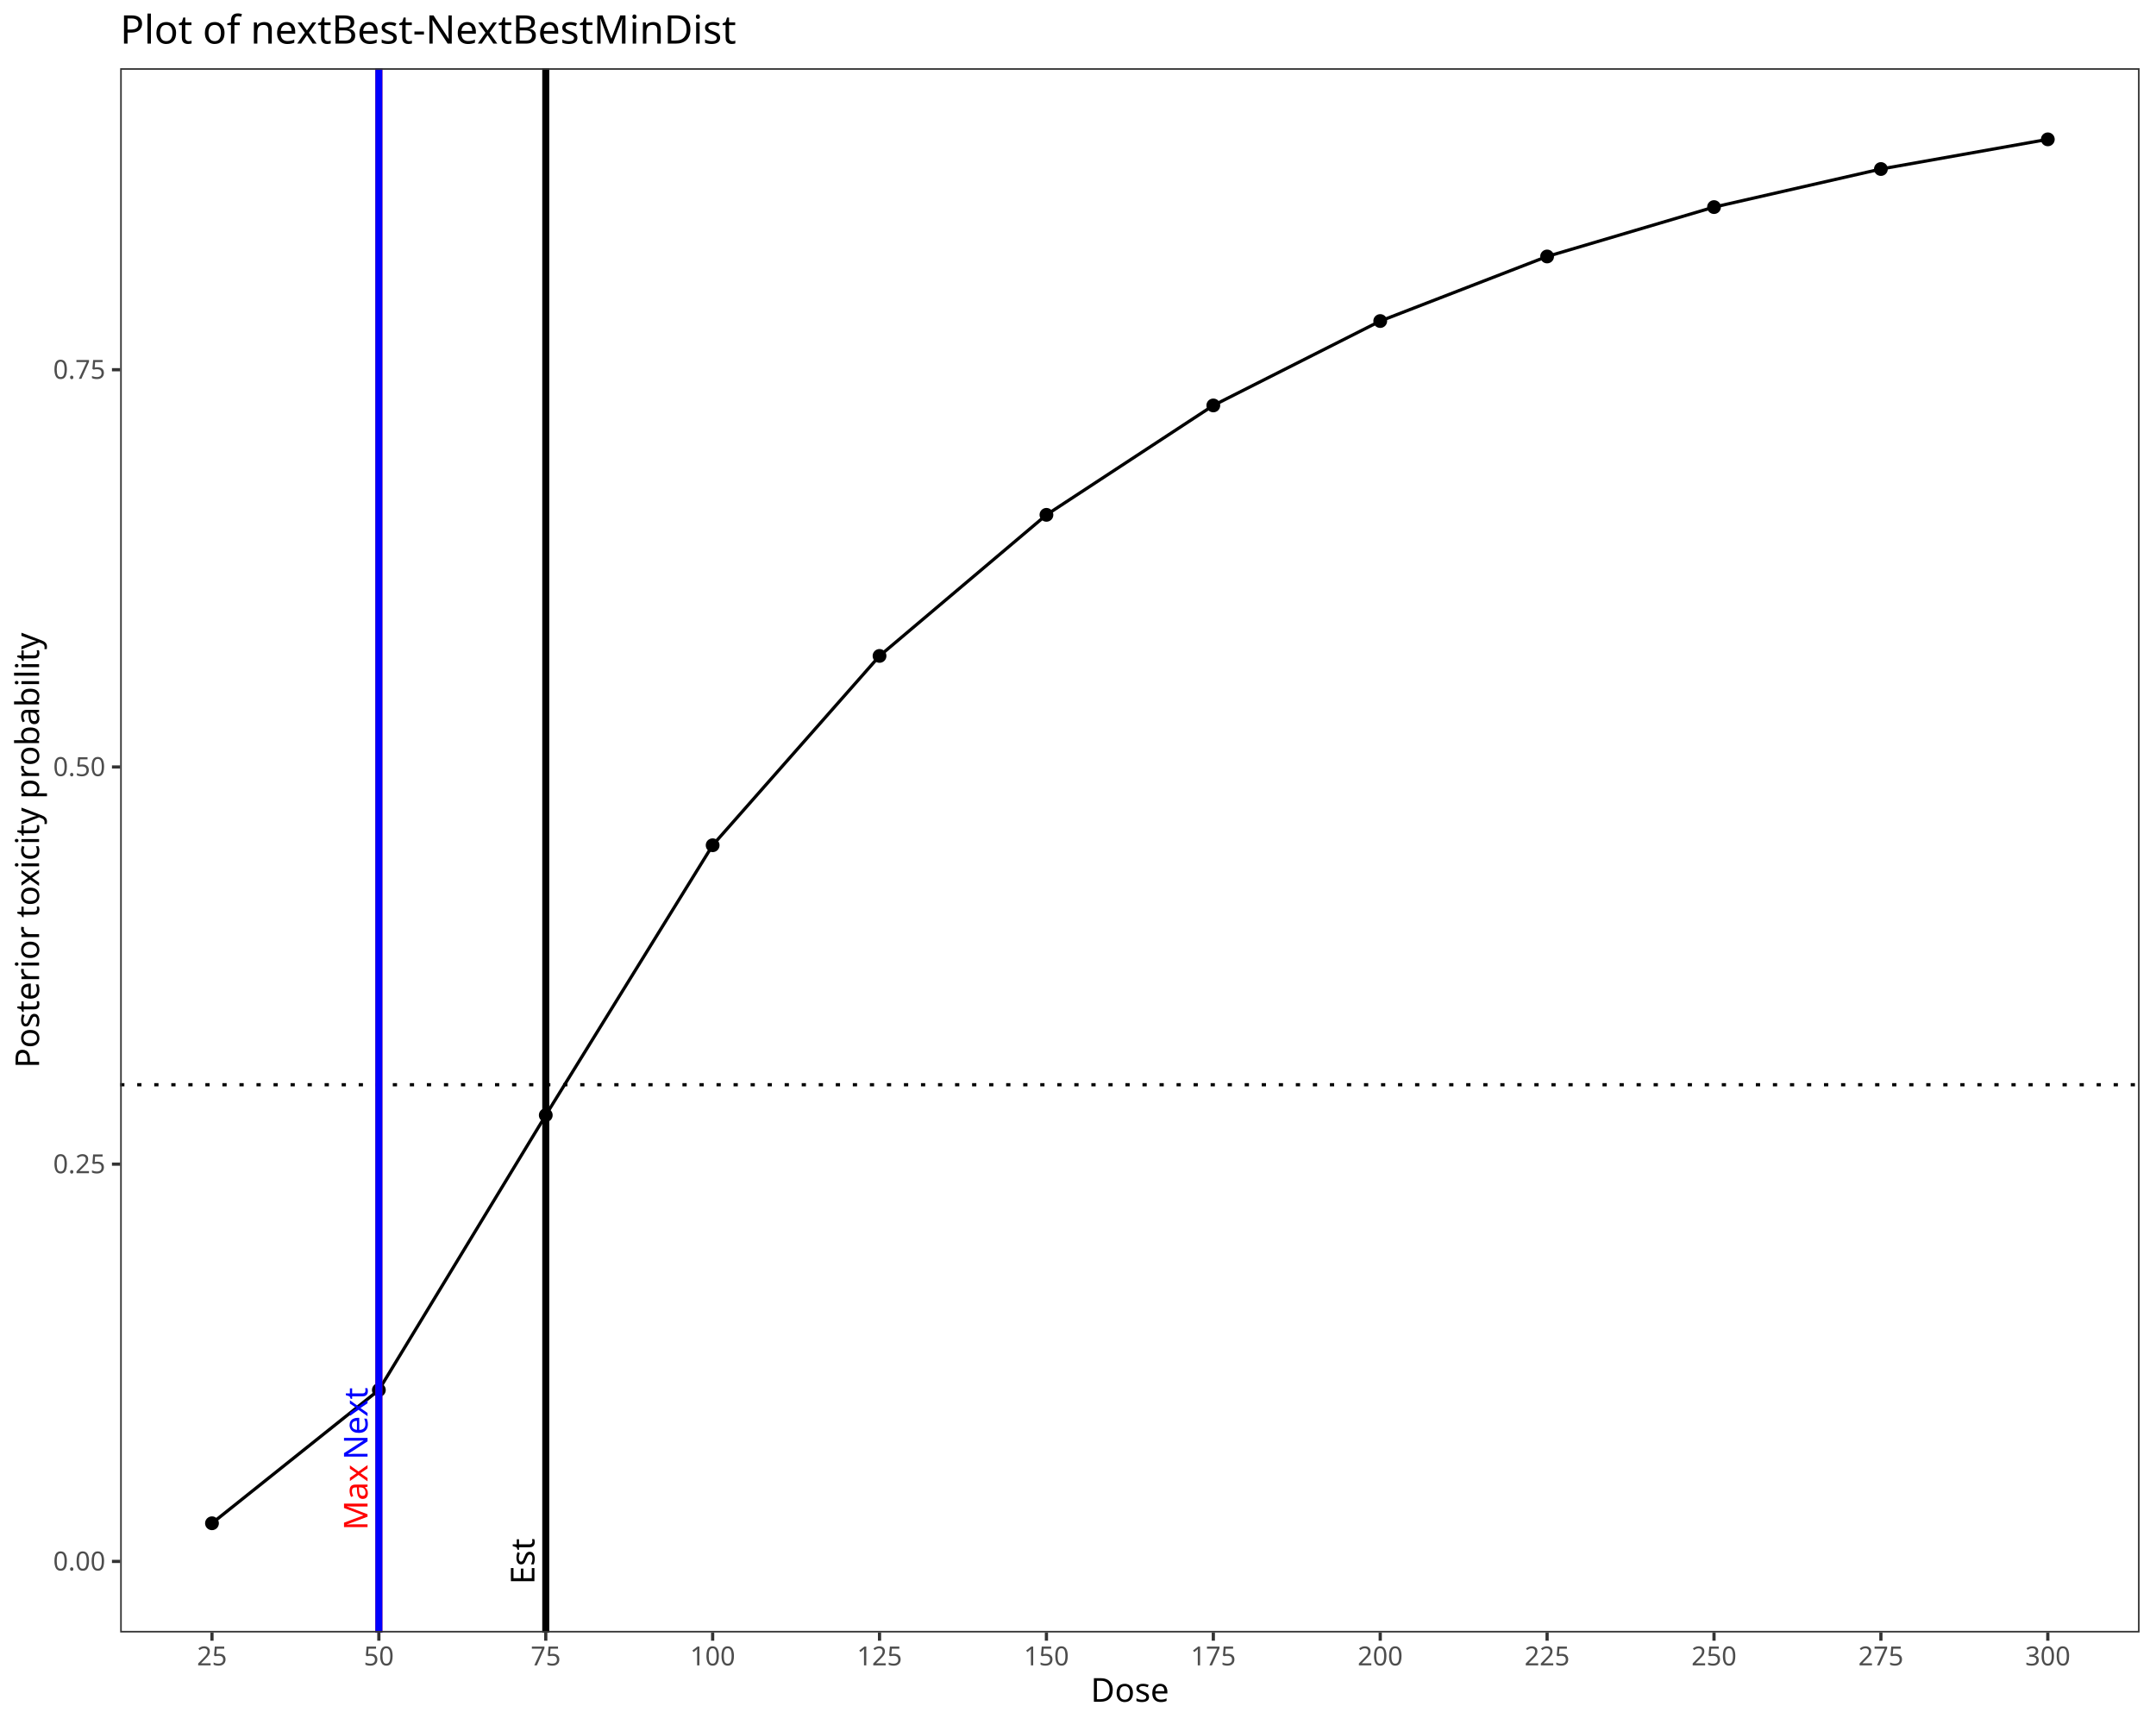
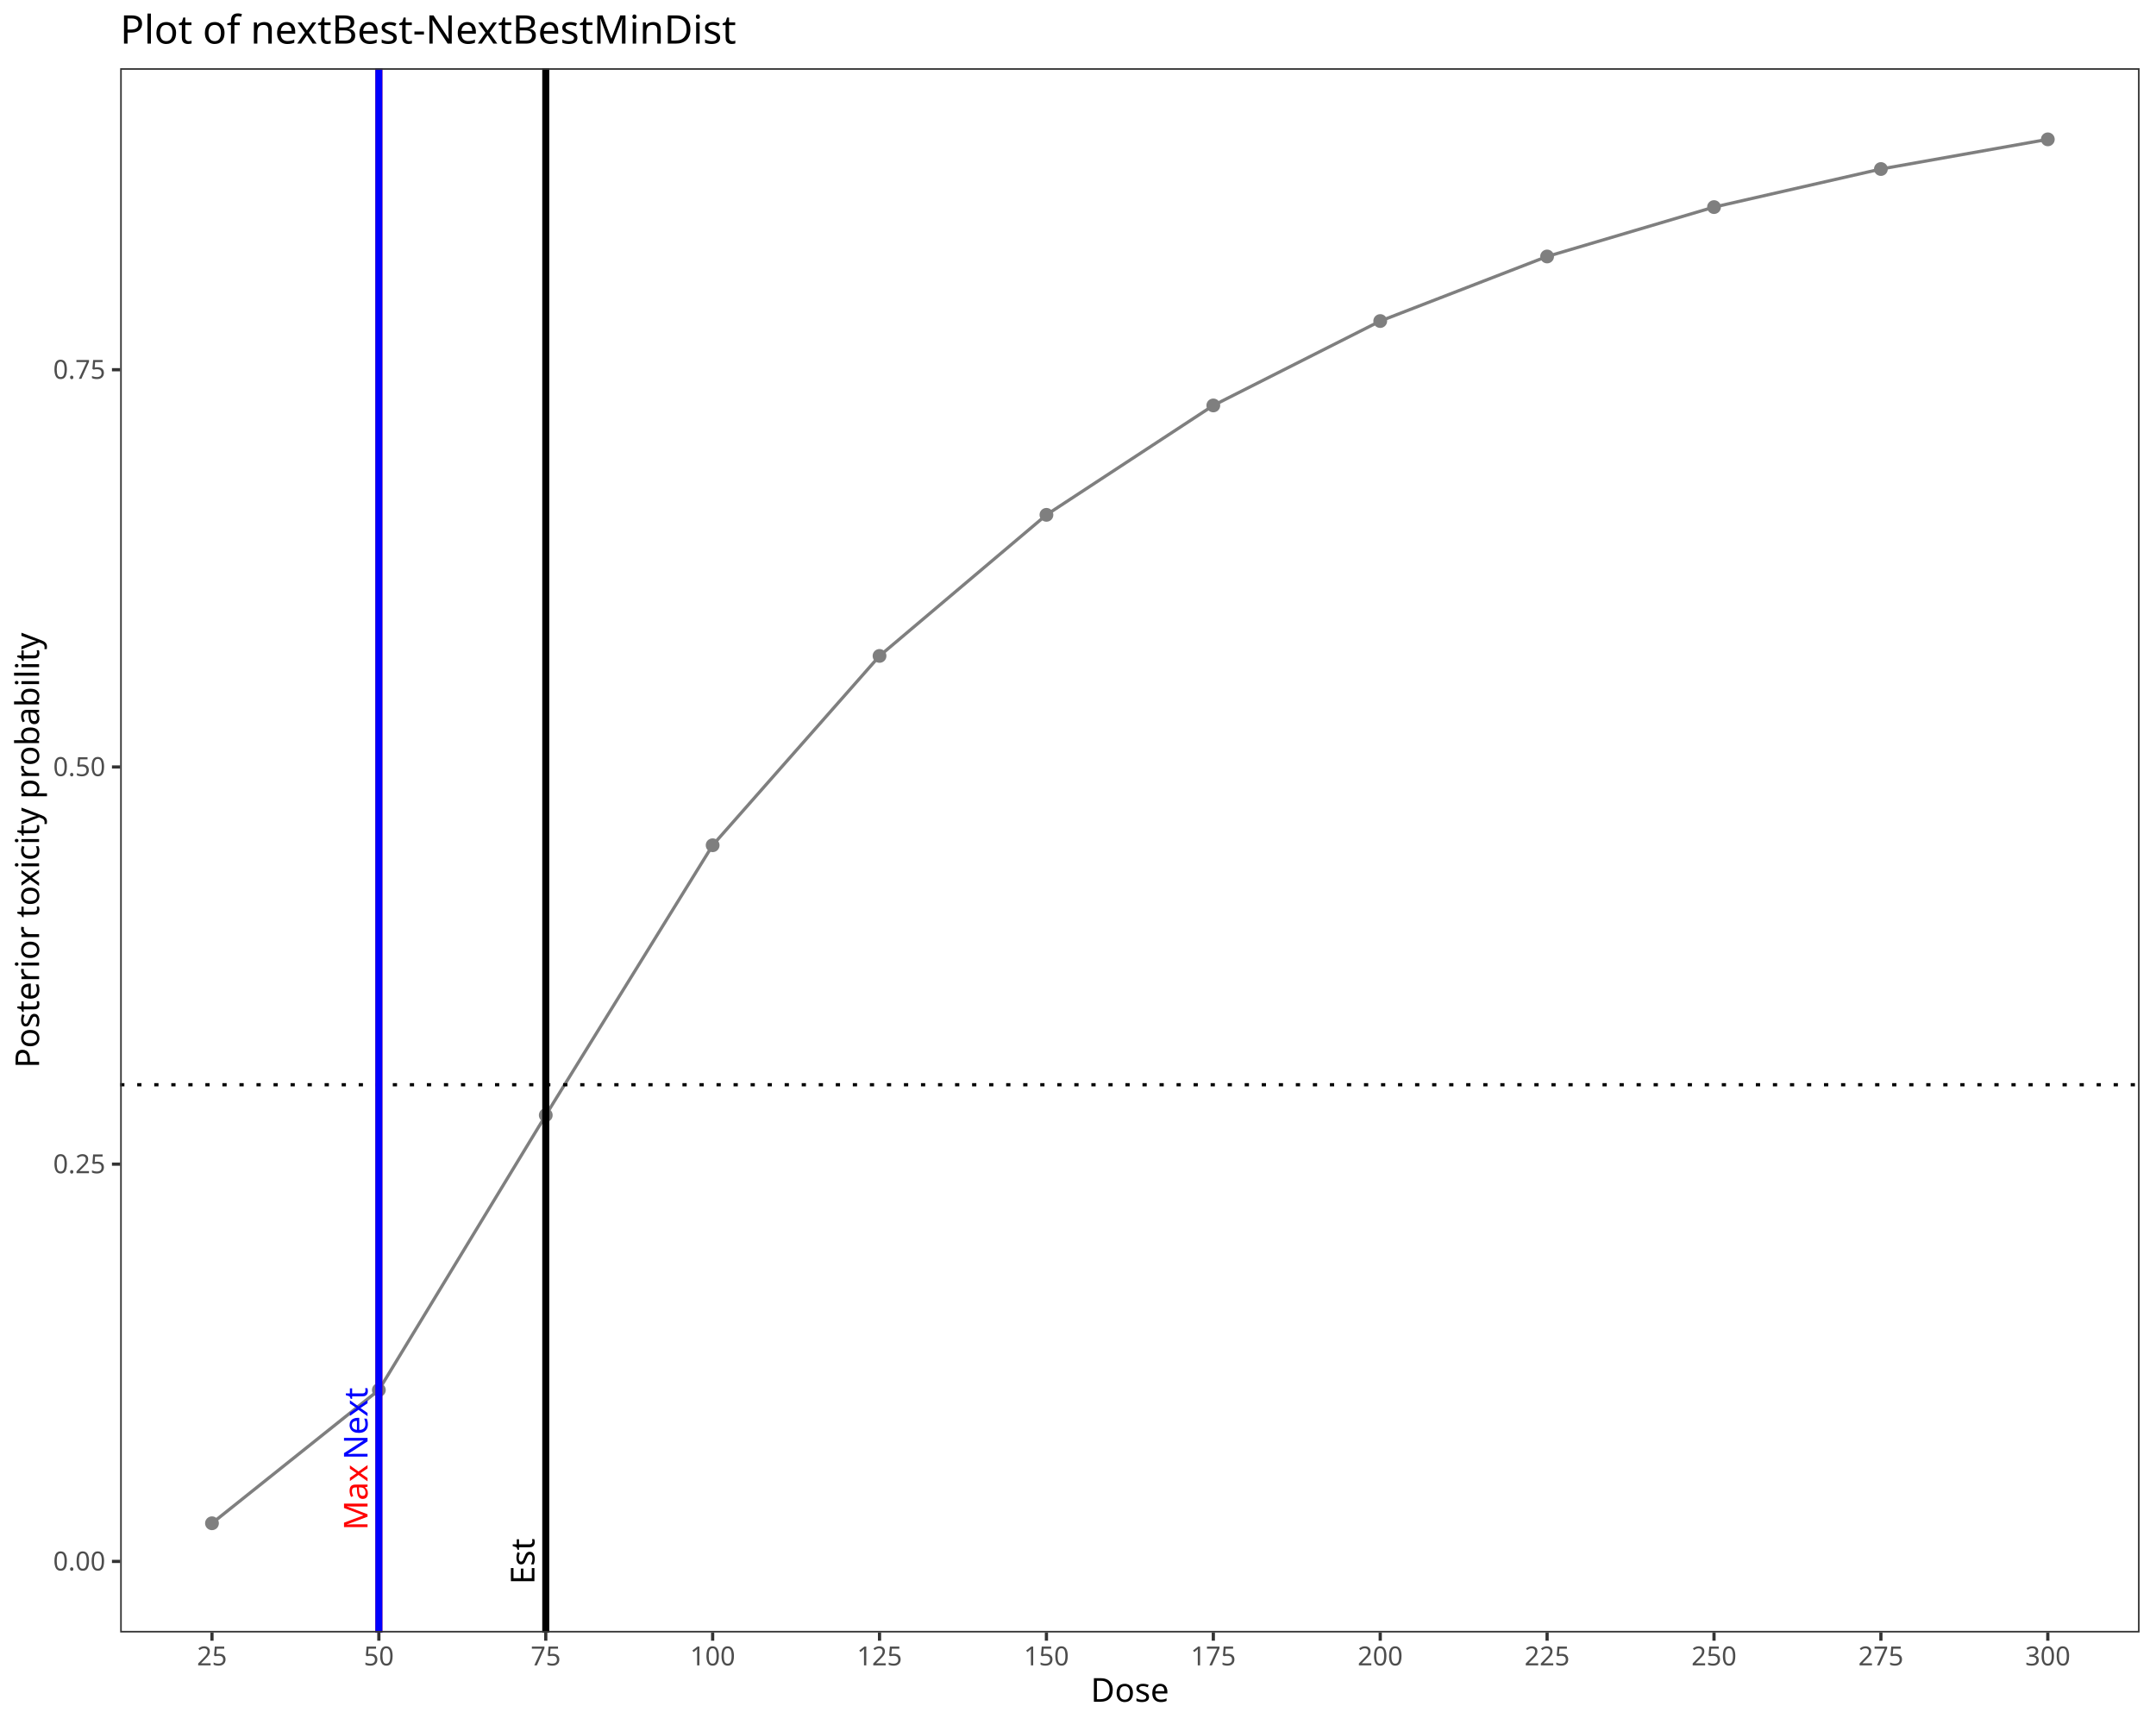
<svg xmlns="http://www.w3.org/2000/svg" class="svglite" data-engine-version="2.0" width="720.00pt" height="576.00pt" viewBox="0 0 720.00 576.00">
  <defs>
    <style type="text/css">
    .svglite line, .svglite polyline, .svglite polygon, .svglite path, .svglite rect, .svglite circle {
      fill: none;
      stroke: #000000;
      stroke-linecap: round;
      stroke-linejoin: round;
      stroke-miterlimit: 10.00;
    }
  </style>
  </defs>
  <rect width="100%" height="100%" style="stroke: none; fill: #FFFFFF;" />
  <defs>
    <clipPath id="cpMC4wMHw3MjAuMDB8MC4wMHw1NzYuMDA=">
      <rect x="0.00" y="0.00" width="720.00" height="576.00" />
    </clipPath>
  </defs>
  <g clip-path="url(#cpMC4wMHw3MjAuMDB8MC4wMHw1NzYuMDA=)">
    <rect x="0.00" y="0.00" width="720.00" height="576.00" style="stroke-width: 1.07; stroke: #FFFFFF; fill: #FFFFFF;" />
  </g>
  <defs>
    <clipPath id="cpNDAuMTN8NzE0LjUyfDIyLjc4fDU0NS4xMQ==">
      <rect x="40.13" y="22.78" width="674.39" height="522.33" />
    </clipPath>
  </defs>
  <g clip-path="url(#cpNDAuMTN8NzE0LjUyfDIyLjc4fDU0NS4xMQ==)">
    <rect x="40.13" y="22.78" width="674.39" height="522.33" style="stroke-width: 1.07; stroke: none; fill: #FFFFFF;" />
-     <polyline points="70.79,508.64 126.52,464.14 182.26,372.37 237.99,282.24 293.72,219.02 349.46,171.91 405.19,135.38 460.93,107.20 516.66,85.64 572.40,69.15 628.13,56.44 683.87,46.53 " style="stroke-width: 1.07; stroke-linecap: butt;" />
-     <circle cx="70.79" cy="508.64" r="1.95" style="stroke-width: 0.71; fill: #000000;" />
-     <circle cx="126.52" cy="464.14" r="1.95" style="stroke-width: 0.71; fill: #000000;" />
-     <circle cx="182.26" cy="372.37" r="1.95" style="stroke-width: 0.71; fill: #000000;" />
-     <circle cx="237.99" cy="282.24" r="1.95" style="stroke-width: 0.71; fill: #000000;" />
-     <circle cx="293.72" cy="219.02" r="1.95" style="stroke-width: 0.71; fill: #000000;" />
-     <circle cx="349.46" cy="171.91" r="1.95" style="stroke-width: 0.71; fill: #000000;" />
-     <circle cx="405.19" cy="135.38" r="1.95" style="stroke-width: 0.71; fill: #000000;" />
-     <circle cx="460.93" cy="107.20" r="1.95" style="stroke-width: 0.71; fill: #000000;" />
-     <circle cx="516.66" cy="85.64" r="1.95" style="stroke-width: 0.71; fill: #000000;" />
-     <circle cx="572.40" cy="69.15" r="1.95" style="stroke-width: 0.71; fill: #000000;" />
-     <circle cx="628.13" cy="56.44" r="1.95" style="stroke-width: 0.71; fill: #000000;" />
-     <circle cx="683.87" cy="46.53" r="1.95" style="stroke-width: 0.71; fill: #000000;" />
+     <polyline points="70.79,508.64 126.52,464.14 182.26,372.37 237.99,282.24 293.72,219.02 349.46,171.91 405.19,135.38 460.93,107.20 516.66,85.64 572.40,69.15 628.13,56.44 683.87,46.53 " style="stroke-width: 1.07; stroke: #7F7F7F; stroke-linecap: butt;" />
+     <circle cx="70.79" cy="508.64" r="1.95" style="stroke-width: 0.71; stroke: #7F7F7F; fill: #7F7F7F;" />
+     <circle cx="126.52" cy="464.14" r="1.95" style="stroke-width: 0.71; stroke: #7F7F7F; fill: #7F7F7F;" />
+     <circle cx="182.26" cy="372.37" r="1.95" style="stroke-width: 0.71; stroke: #7F7F7F; fill: #7F7F7F;" />
+     <circle cx="237.99" cy="282.24" r="1.95" style="stroke-width: 0.71; stroke: #7F7F7F; fill: #7F7F7F;" />
+     <circle cx="293.72" cy="219.02" r="1.95" style="stroke-width: 0.71; stroke: #7F7F7F; fill: #7F7F7F;" />
+     <circle cx="349.46" cy="171.91" r="1.95" style="stroke-width: 0.71; stroke: #7F7F7F; fill: #7F7F7F;" />
+     <circle cx="405.19" cy="135.38" r="1.95" style="stroke-width: 0.71; stroke: #7F7F7F; fill: #7F7F7F;" />
+     <circle cx="460.93" cy="107.20" r="1.95" style="stroke-width: 0.71; stroke: #7F7F7F; fill: #7F7F7F;" />
+     <circle cx="516.66" cy="85.64" r="1.95" style="stroke-width: 0.71; stroke: #7F7F7F; fill: #7F7F7F;" />
+     <circle cx="572.40" cy="69.15" r="1.95" style="stroke-width: 0.71; stroke: #7F7F7F; fill: #7F7F7F;" />
+     <circle cx="628.13" cy="56.44" r="1.95" style="stroke-width: 0.71; stroke: #7F7F7F; fill: #7F7F7F;" />
+     <circle cx="683.87" cy="46.53" r="1.95" style="stroke-width: 0.71; stroke: #7F7F7F; fill: #7F7F7F;" />
    <line x1="40.13" y1="362.21" x2="714.52" y2="362.21" style="stroke-width: 1.07; stroke-dasharray: 1.42,4.27; stroke-linecap: butt;" />
    <line x1="182.26" y1="545.11" x2="182.26" y2="22.78" style="stroke-width: 2.35; stroke-linecap: butt;" />
    <text transform="translate(178.47,521.37) rotate(-90)" text-anchor="middle" style="font-size: 11.00px; font-family: sans;" textLength="15.90px" lengthAdjust="spacingAndGlyphs">Est</text>
    <line x1="126.52" y1="545.11" x2="126.52" y2="22.78" style="stroke-width: 2.35; stroke: #FF0000; stroke-linecap: butt;" />
    <text transform="translate(122.74,510.98) rotate(-90)" style="font-size: 11.00px; fill: #FF0000; font-family: sans;" textLength="20.79px" lengthAdjust="spacingAndGlyphs">Max</text>
    <line x1="126.52" y1="545.11" x2="126.52" y2="22.78" style="stroke-width: 2.35; stroke: #0000FF; stroke-linecap: butt;" />
    <text transform="translate(122.74,487.43) rotate(-90)" style="font-size: 11.00px; fill: #0000FF; font-family: sans;" textLength="22.62px" lengthAdjust="spacingAndGlyphs">Next</text>
    <rect x="40.13" y="22.78" width="674.39" height="522.33" style="stroke-width: 1.07; stroke: #333333;" />
  </g>
  <g clip-path="url(#cpMC4wMHw3MjAuMDB8MC4wMHw1NzYuMDA=)">
    <text x="35.20" y="524.40" text-anchor="end" style="font-size: 8.80px; fill: #4D4D4D; font-family: sans;" textLength="17.13px" lengthAdjust="spacingAndGlyphs">0.00</text>
    <text x="35.20" y="391.76" text-anchor="end" style="font-size: 8.80px; fill: #4D4D4D; font-family: sans;" textLength="17.13px" lengthAdjust="spacingAndGlyphs">0.25</text>
    <text x="35.20" y="259.13" text-anchor="end" style="font-size: 8.80px; fill: #4D4D4D; font-family: sans;" textLength="17.13px" lengthAdjust="spacingAndGlyphs">0.50</text>
    <text x="35.20" y="126.49" text-anchor="end" style="font-size: 8.80px; fill: #4D4D4D; font-family: sans;" textLength="17.13px" lengthAdjust="spacingAndGlyphs">0.75</text>
    <polyline points="37.39,521.37 40.13,521.37 " style="stroke-width: 1.07; stroke: #333333; stroke-linecap: butt;" />
    <polyline points="37.39,388.73 40.13,388.73 " style="stroke-width: 1.07; stroke: #333333; stroke-linecap: butt;" />
    <polyline points="37.39,256.10 40.13,256.10 " style="stroke-width: 1.07; stroke: #333333; stroke-linecap: butt;" />
    <polyline points="37.39,123.46 40.13,123.46 " style="stroke-width: 1.07; stroke: #333333; stroke-linecap: butt;" />
    <polyline points="70.79,547.85 70.79,545.11 " style="stroke-width: 1.07; stroke: #333333; stroke-linecap: butt;" />
    <polyline points="126.52,547.85 126.52,545.11 " style="stroke-width: 1.07; stroke: #333333; stroke-linecap: butt;" />
    <polyline points="182.26,547.85 182.26,545.11 " style="stroke-width: 1.07; stroke: #333333; stroke-linecap: butt;" />
    <polyline points="237.99,547.85 237.99,545.11 " style="stroke-width: 1.07; stroke: #333333; stroke-linecap: butt;" />
    <polyline points="293.72,547.85 293.72,545.11 " style="stroke-width: 1.07; stroke: #333333; stroke-linecap: butt;" />
    <polyline points="349.46,547.85 349.46,545.11 " style="stroke-width: 1.07; stroke: #333333; stroke-linecap: butt;" />
    <polyline points="405.19,547.85 405.19,545.11 " style="stroke-width: 1.07; stroke: #333333; stroke-linecap: butt;" />
    <polyline points="460.93,547.85 460.93,545.11 " style="stroke-width: 1.07; stroke: #333333; stroke-linecap: butt;" />
    <polyline points="516.66,547.85 516.66,545.11 " style="stroke-width: 1.07; stroke: #333333; stroke-linecap: butt;" />
    <polyline points="572.40,547.85 572.40,545.11 " style="stroke-width: 1.07; stroke: #333333; stroke-linecap: butt;" />
    <polyline points="628.13,547.85 628.13,545.11 " style="stroke-width: 1.07; stroke: #333333; stroke-linecap: butt;" />
    <polyline points="683.87,547.85 683.87,545.11 " style="stroke-width: 1.07; stroke: #333333; stroke-linecap: butt;" />
    <text x="70.79" y="556.10" text-anchor="middle" style="font-size: 8.80px; fill: #4D4D4D; font-family: sans;" textLength="9.79px" lengthAdjust="spacingAndGlyphs">25</text>
    <text x="683.87" y="556.10" text-anchor="middle" style="font-size: 8.80px; fill: #4D4D4D; font-family: sans;" textLength="14.68px" lengthAdjust="spacingAndGlyphs">300</text>
    <text x="349.46" y="556.10" text-anchor="middle" style="font-size: 8.80px; fill: #4D4D4D; font-family: sans;" textLength="14.68px" lengthAdjust="spacingAndGlyphs">150</text>
    <text x="182.26" y="556.10" text-anchor="middle" style="font-size: 8.80px; fill: #4D4D4D; font-family: sans;" textLength="9.79px" lengthAdjust="spacingAndGlyphs">75</text>
    <text x="126.52" y="556.10" text-anchor="middle" style="font-size: 8.80px; fill: #4D4D4D; font-family: sans;" textLength="9.79px" lengthAdjust="spacingAndGlyphs">50</text>
    <text x="237.99" y="556.10" text-anchor="middle" style="font-size: 8.80px; fill: #4D4D4D; font-family: sans;" textLength="14.68px" lengthAdjust="spacingAndGlyphs">100</text>
    <text x="293.72" y="556.10" text-anchor="middle" style="font-size: 8.80px; fill: #4D4D4D; font-family: sans;" textLength="14.68px" lengthAdjust="spacingAndGlyphs">125</text>
    <text x="516.66" y="556.10" text-anchor="middle" style="font-size: 8.80px; fill: #4D4D4D; font-family: sans;" textLength="14.68px" lengthAdjust="spacingAndGlyphs">225</text>
    <text x="405.19" y="556.10" text-anchor="middle" style="font-size: 8.80px; fill: #4D4D4D; font-family: sans;" textLength="14.68px" lengthAdjust="spacingAndGlyphs">175</text>
    <text x="460.93" y="556.10" text-anchor="middle" style="font-size: 8.80px; fill: #4D4D4D; font-family: sans;" textLength="14.68px" lengthAdjust="spacingAndGlyphs">200</text>
    <text x="572.40" y="556.10" text-anchor="middle" style="font-size: 8.80px; fill: #4D4D4D; font-family: sans;" textLength="14.68px" lengthAdjust="spacingAndGlyphs">250</text>
    <text x="628.13" y="556.10" text-anchor="middle" style="font-size: 8.80px; fill: #4D4D4D; font-family: sans;" textLength="14.68px" lengthAdjust="spacingAndGlyphs">275</text>
    <text x="377.33" y="568.24" text-anchor="middle" style="font-size: 11.00px; font-family: sans;" textLength="25.69px" lengthAdjust="spacingAndGlyphs">Dose</text>
    <text transform="translate(13.05,283.95) rotate(-90)" text-anchor="middle" style="font-size: 11.00px; font-family: sans;" textLength="133.90px" lengthAdjust="spacingAndGlyphs">Posterior toxicity probability</text>
    <text x="40.13" y="14.56" style="font-size: 13.20px; font-family: sans;" textLength="194.44px" lengthAdjust="spacingAndGlyphs">Plot of nextBest-NextBestMinDist</text>
  </g>
</svg>
